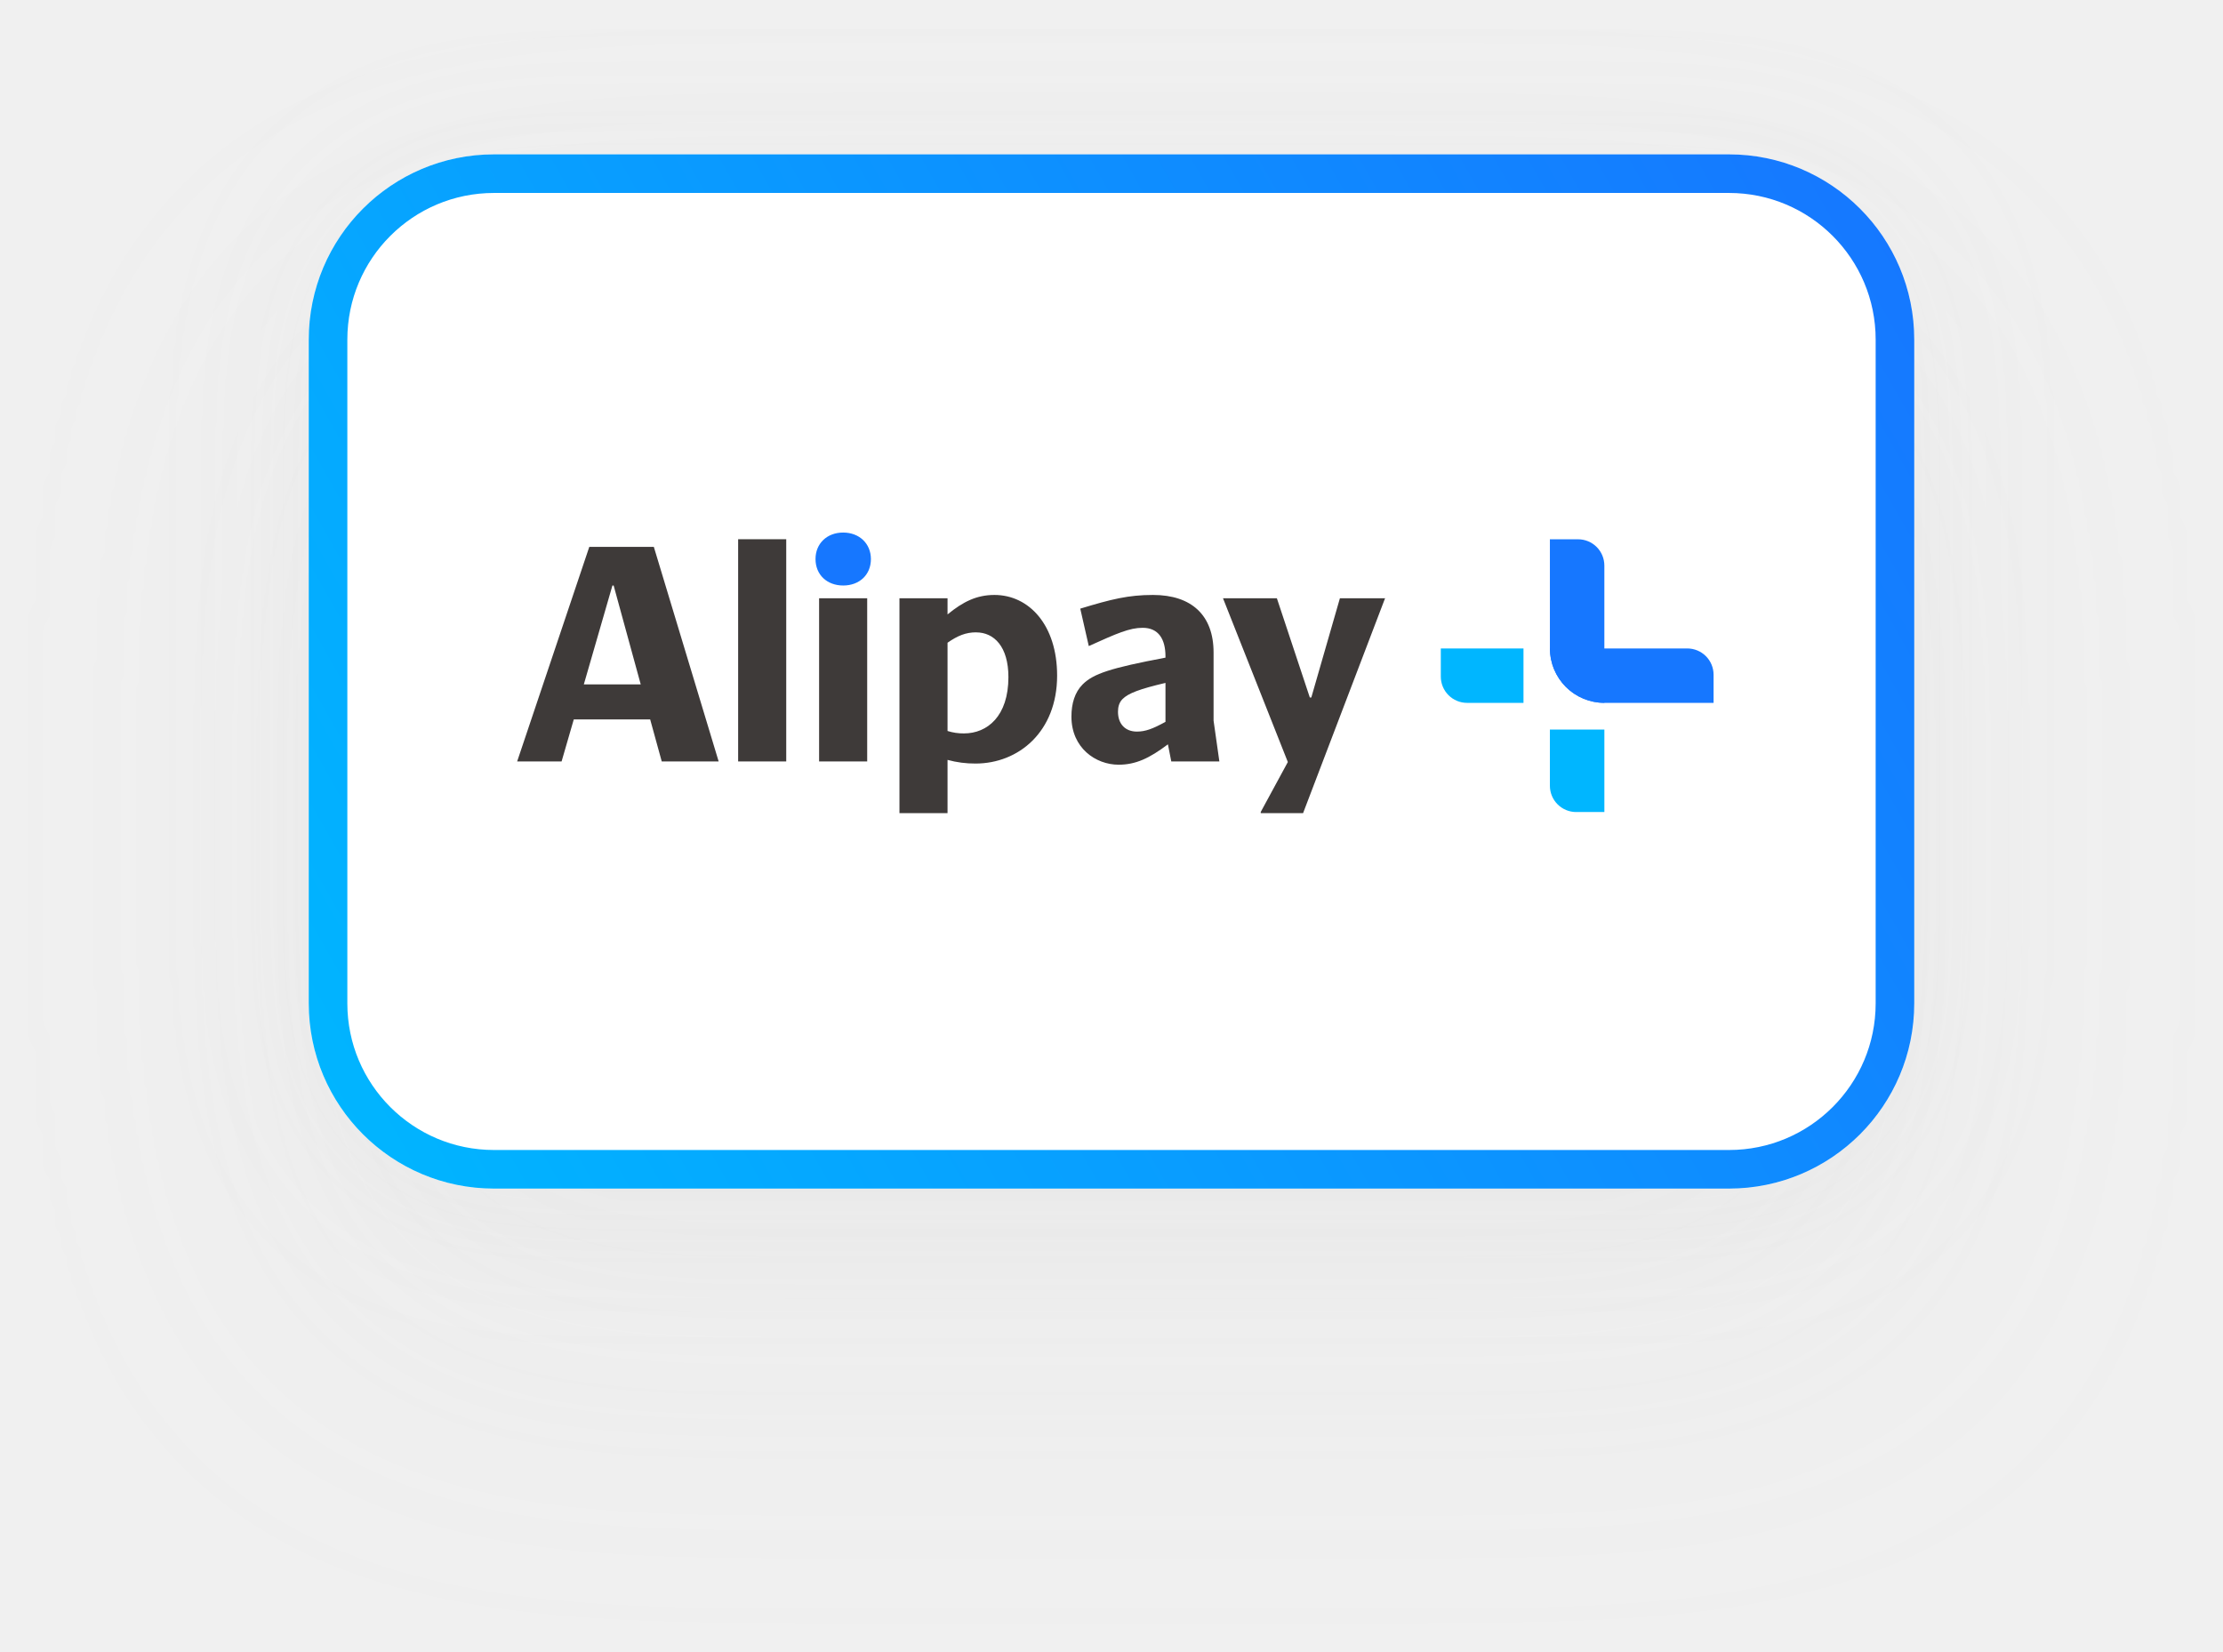
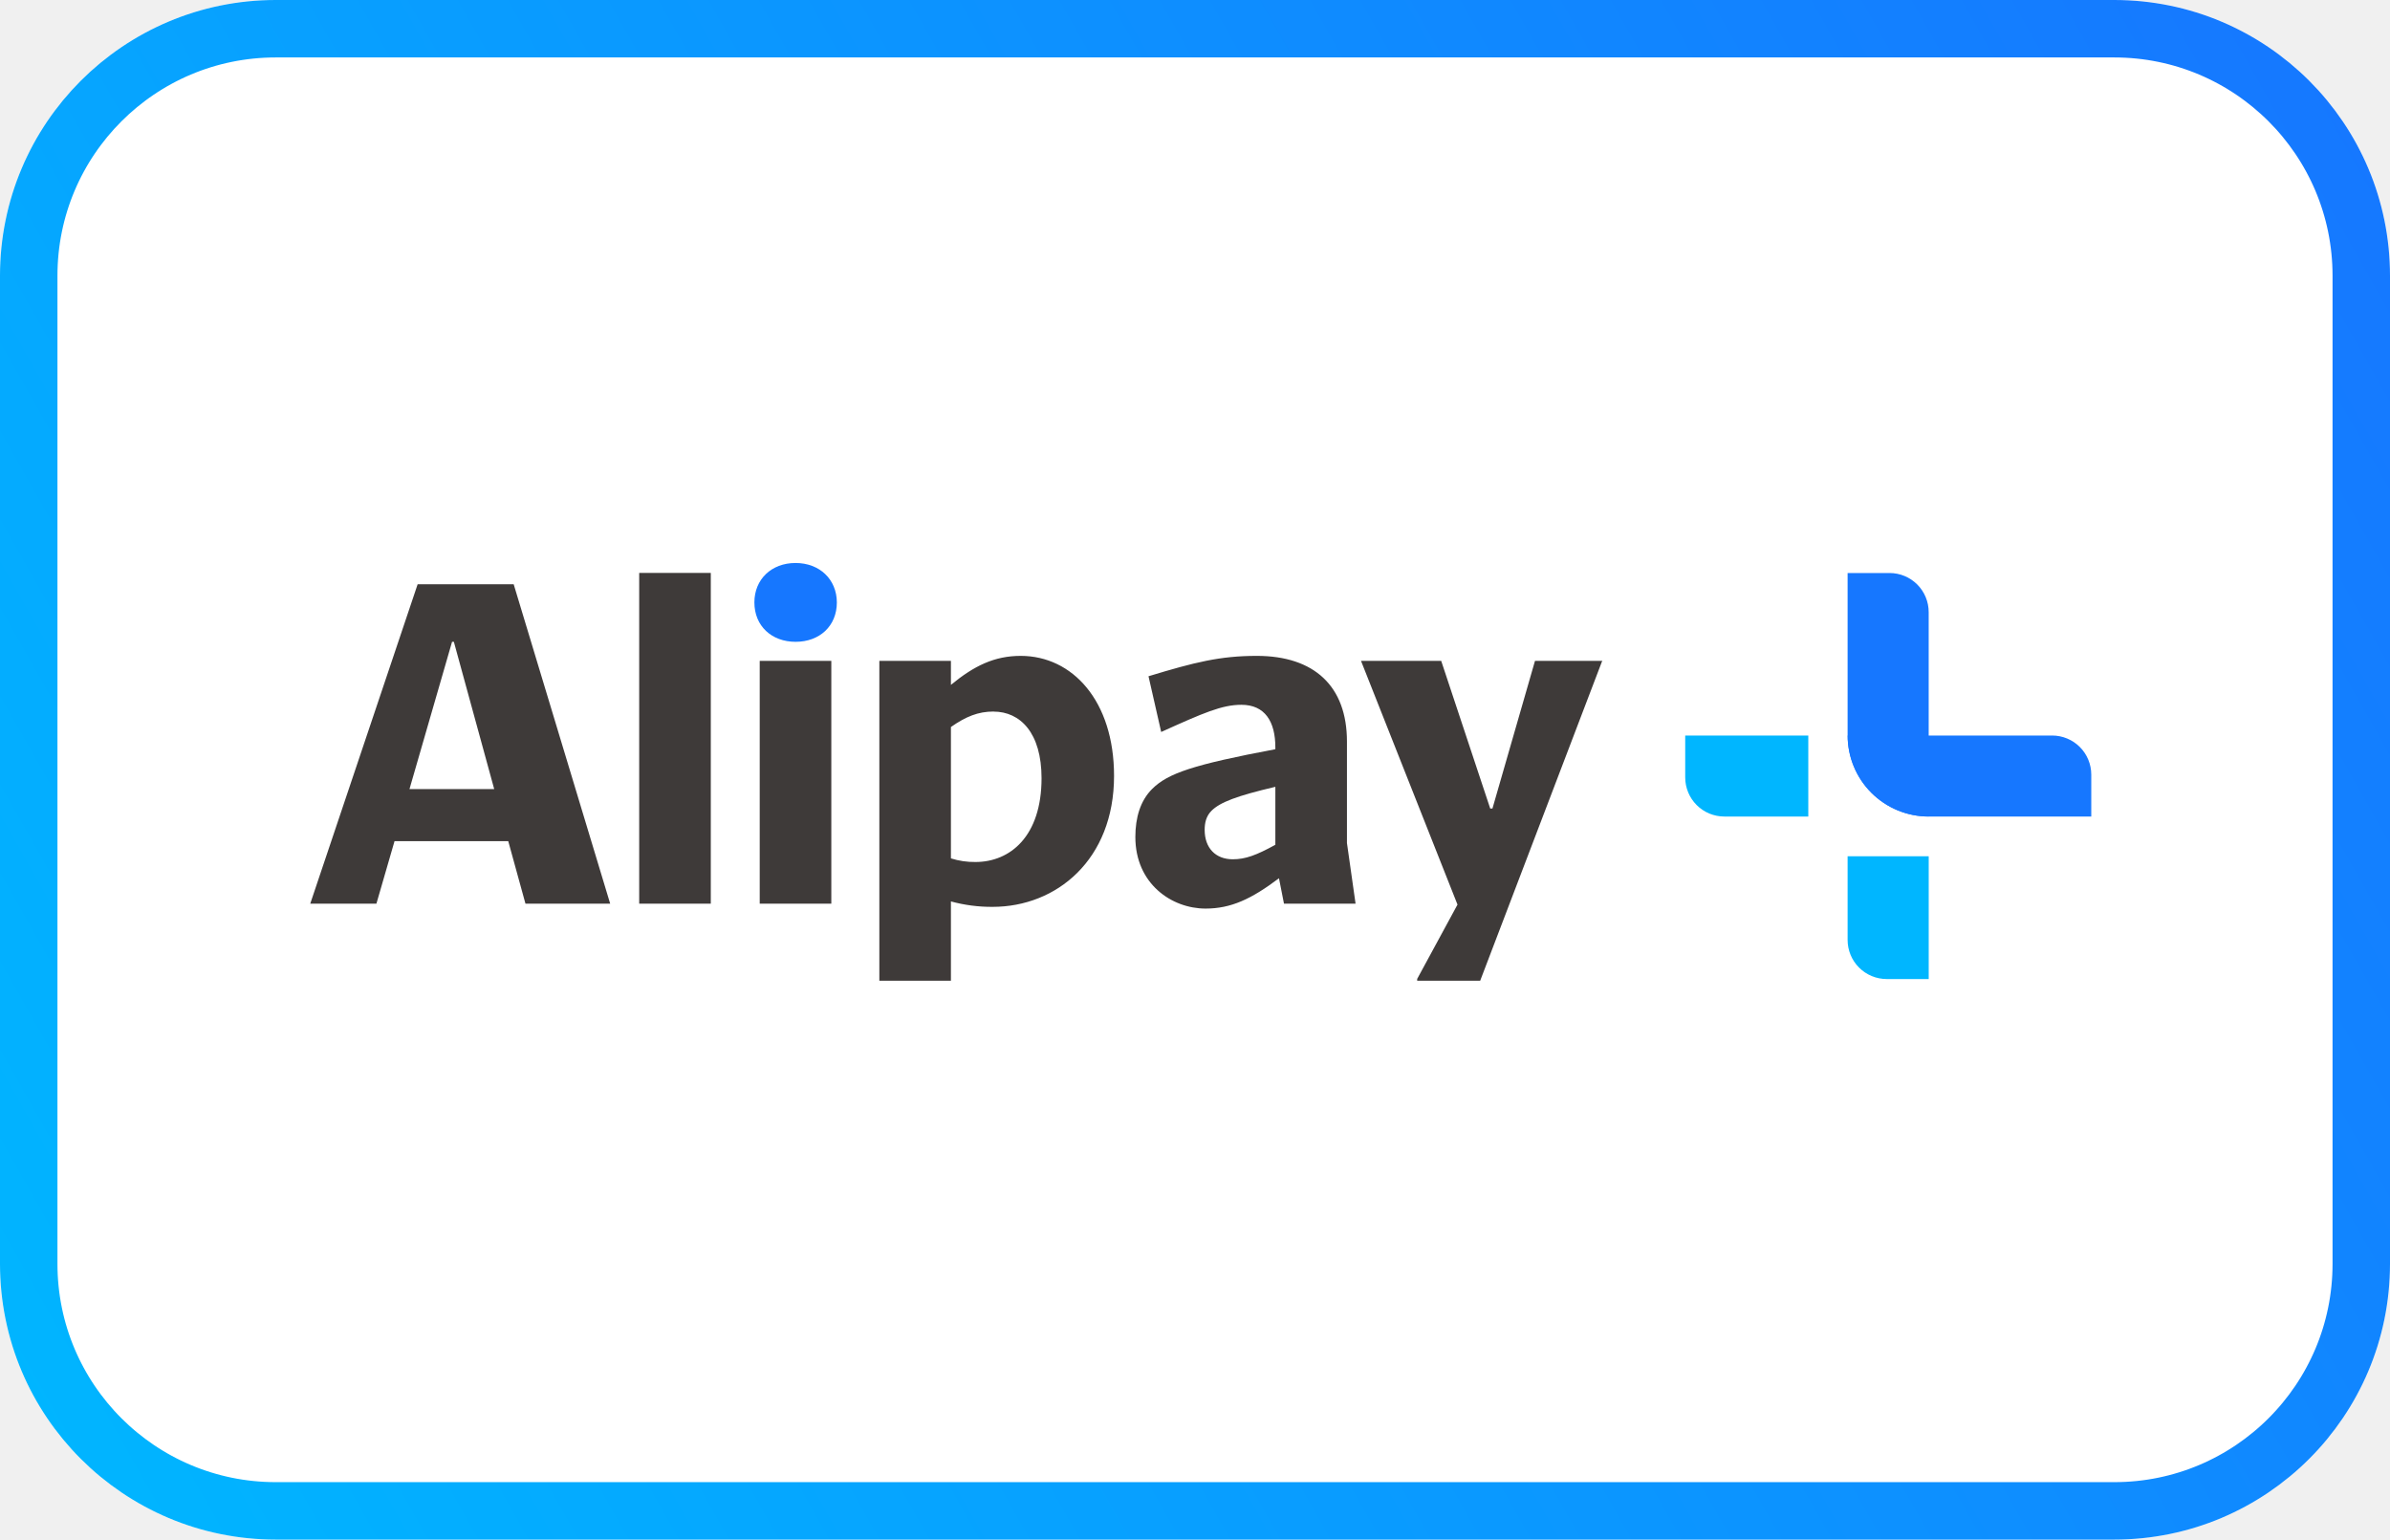
- <svg xmlns="http://www.w3.org/2000/svg" width="288" height="214" viewBox="0 0 288 214" fill="none">
-   <g filter="url(#filter0_dd_4303_2860)">
+ <svg xmlns="http://www.w3.org/2000/svg" width="208" height="134" viewBox="40 20 208 134" fill="none">
+   <g>
    <rect x="40" y="20" width="208" height="134" rx="24" fill="white" />
    <rect x="42.5" y="22.5" width="203" height="129" rx="21.5" stroke="url(#paint0_linear_4303_2860)" stroke-width="5" />
    <path d="M95.629 69.867V98.654H101.86V69.867H95.629ZM67 98.654H72.758L74.335 93.212H84.233L85.731 98.654H93.104L84.706 70.854H76.346L67 98.654ZM75.637 88.677L79.342 75.861H79.5L83.01 88.677H75.637ZM126.387 98.929C131.947 98.929 136.955 94.829 136.955 87.533C136.955 80.994 133.328 77.085 128.832 77.085C126.545 77.085 124.77 77.952 122.758 79.608V77.517H116.529V105.358H122.758V98.456C123.941 98.778 125.162 98.937 126.387 98.929ZM151.743 98.654H157.974L157.224 93.369V84.537C157.224 79.729 154.386 77.085 149.376 77.085C146.184 77.085 143.974 77.636 139.953 78.858L141.057 83.708C144.724 82.052 146.341 81.342 148.036 81.342C150.088 81.342 150.993 82.802 150.993 85.05V85.208C143.857 86.554 141.647 87.296 140.268 88.669C139.243 89.694 138.809 91.154 138.809 92.85C138.809 96.912 141.962 99.079 144.92 99.079C147.13 99.079 148.903 98.252 151.309 96.439L151.743 98.646V98.654ZM106.118 77.517V98.654H112.349V77.517H106.118ZM179.424 77.558L179.465 77.517H173.59L169.886 90.373H169.694L165.426 77.517H158.447L166.845 98.733L163.336 105.2V105.358H168.819L179.424 77.558ZM126.466 81.934C128.793 81.934 130.645 83.787 130.645 87.731C130.645 92.779 127.926 95.025 124.889 95.025C124.167 95.034 123.447 94.927 122.758 94.71V83.275C124.06 82.367 125.126 81.929 126.466 81.929V81.934ZM144.841 92.227C144.841 91.635 144.961 91.042 145.434 90.569C146.184 89.821 147.641 89.269 150.993 88.481V93.527C149.338 94.435 148.391 94.788 147.288 94.788C145.787 94.788 144.841 93.804 144.841 92.227Z" fill="#3E3A39" />
    <path d="M105.654 72.431C105.654 74.481 107.152 75.861 109.243 75.861C111.333 75.861 112.831 74.481 112.831 72.431C112.822 70.419 111.324 69 109.233 69C107.143 69 105.654 70.419 105.654 72.431Z" fill="#1677FF" />
    <path d="M222.002 91.067H207.854C205.984 91.067 204.191 90.325 202.868 89.002C201.546 87.68 200.803 85.887 200.803 84.017H218.596C219.043 84.017 219.486 84.105 219.899 84.276C220.312 84.446 220.687 84.697 221.003 85.013C221.32 85.329 221.571 85.704 221.742 86.117C221.913 86.53 222.002 86.972 222.002 87.419V91.067Z" fill="#1677FF" />
    <path d="M186.657 84.017H197.375V91.067H190.067C189.164 91.067 188.298 90.709 187.66 90.07C187.022 89.432 186.663 88.566 186.663 87.663V84.01L186.657 84.017Z" fill="#00B6FF" />
    <path d="M207.852 73.273V91.065C206.926 91.066 206.008 90.884 205.152 90.531C204.297 90.177 203.519 89.658 202.863 89.003C202.208 88.349 201.688 87.571 201.334 86.716C200.979 85.86 200.796 84.943 200.796 84.017V69.873H204.45C205.352 69.873 206.216 70.232 206.854 70.869C207.492 71.507 207.851 72.371 207.852 73.273Z" fill="#1677FF" />
    <path d="M207.854 94.525V105.212H204.2C203.297 105.212 202.431 104.853 201.793 104.215C201.154 103.576 200.796 102.711 200.796 101.808V94.525H207.854Z" fill="#00B6FF" />
  </g>
  <defs>
-     <filter id="filter0_dd_4303_2860" x="0" y="0" width="288" height="214" filterUnits="userSpaceOnUse" color-interpolation-filters="sRGB">
-       <feFlood flood-opacity="0" result="BackgroundImageFix" />
-       <feColorMatrix in="SourceAlpha" type="matrix" values="0 0 0 0 0 0 0 0 0 0 0 0 0 0 0 0 0 0 127 0" result="hardAlpha" />
-       <feOffset dy="2" />
-       <feGaussianBlur stdDeviation="10" />
-       <feColorMatrix type="matrix" values="0 0 0 0 0.718 0 0 0 0 0.718 0 0 0 0 0.718 0 0 0 0.08 0" />
-       <feBlend mode="normal" in2="BackgroundImageFix" result="effect1_dropShadow_4303_2860" />
-       <feColorMatrix in="SourceAlpha" type="matrix" values="0 0 0 0 0 0 0 0 0 0 0 0 0 0 0 0 0 0 127 0" result="hardAlpha" />
-       <feOffset dy="20" />
-       <feGaussianBlur stdDeviation="20" />
-       <feColorMatrix type="matrix" values="0 0 0 0 0.718 0 0 0 0 0.718 0 0 0 0 0.718 0 0 0 0.08 0" />
-       <feBlend mode="normal" in2="effect1_dropShadow_4303_2860" result="effect2_dropShadow_4303_2860" />
-       <feBlend mode="normal" in="SourceGraphic" in2="effect2_dropShadow_4303_2860" result="shape" />
-     </filter>
    <linearGradient id="paint0_linear_4303_2860" x1="40" y1="145.97" x2="248" y2="28.03" gradientUnits="userSpaceOnUse">
      <stop stop-color="#00B6FF" />
      <stop offset="1" stop-color="#1677FF" />
    </linearGradient>
  </defs>
</svg>
